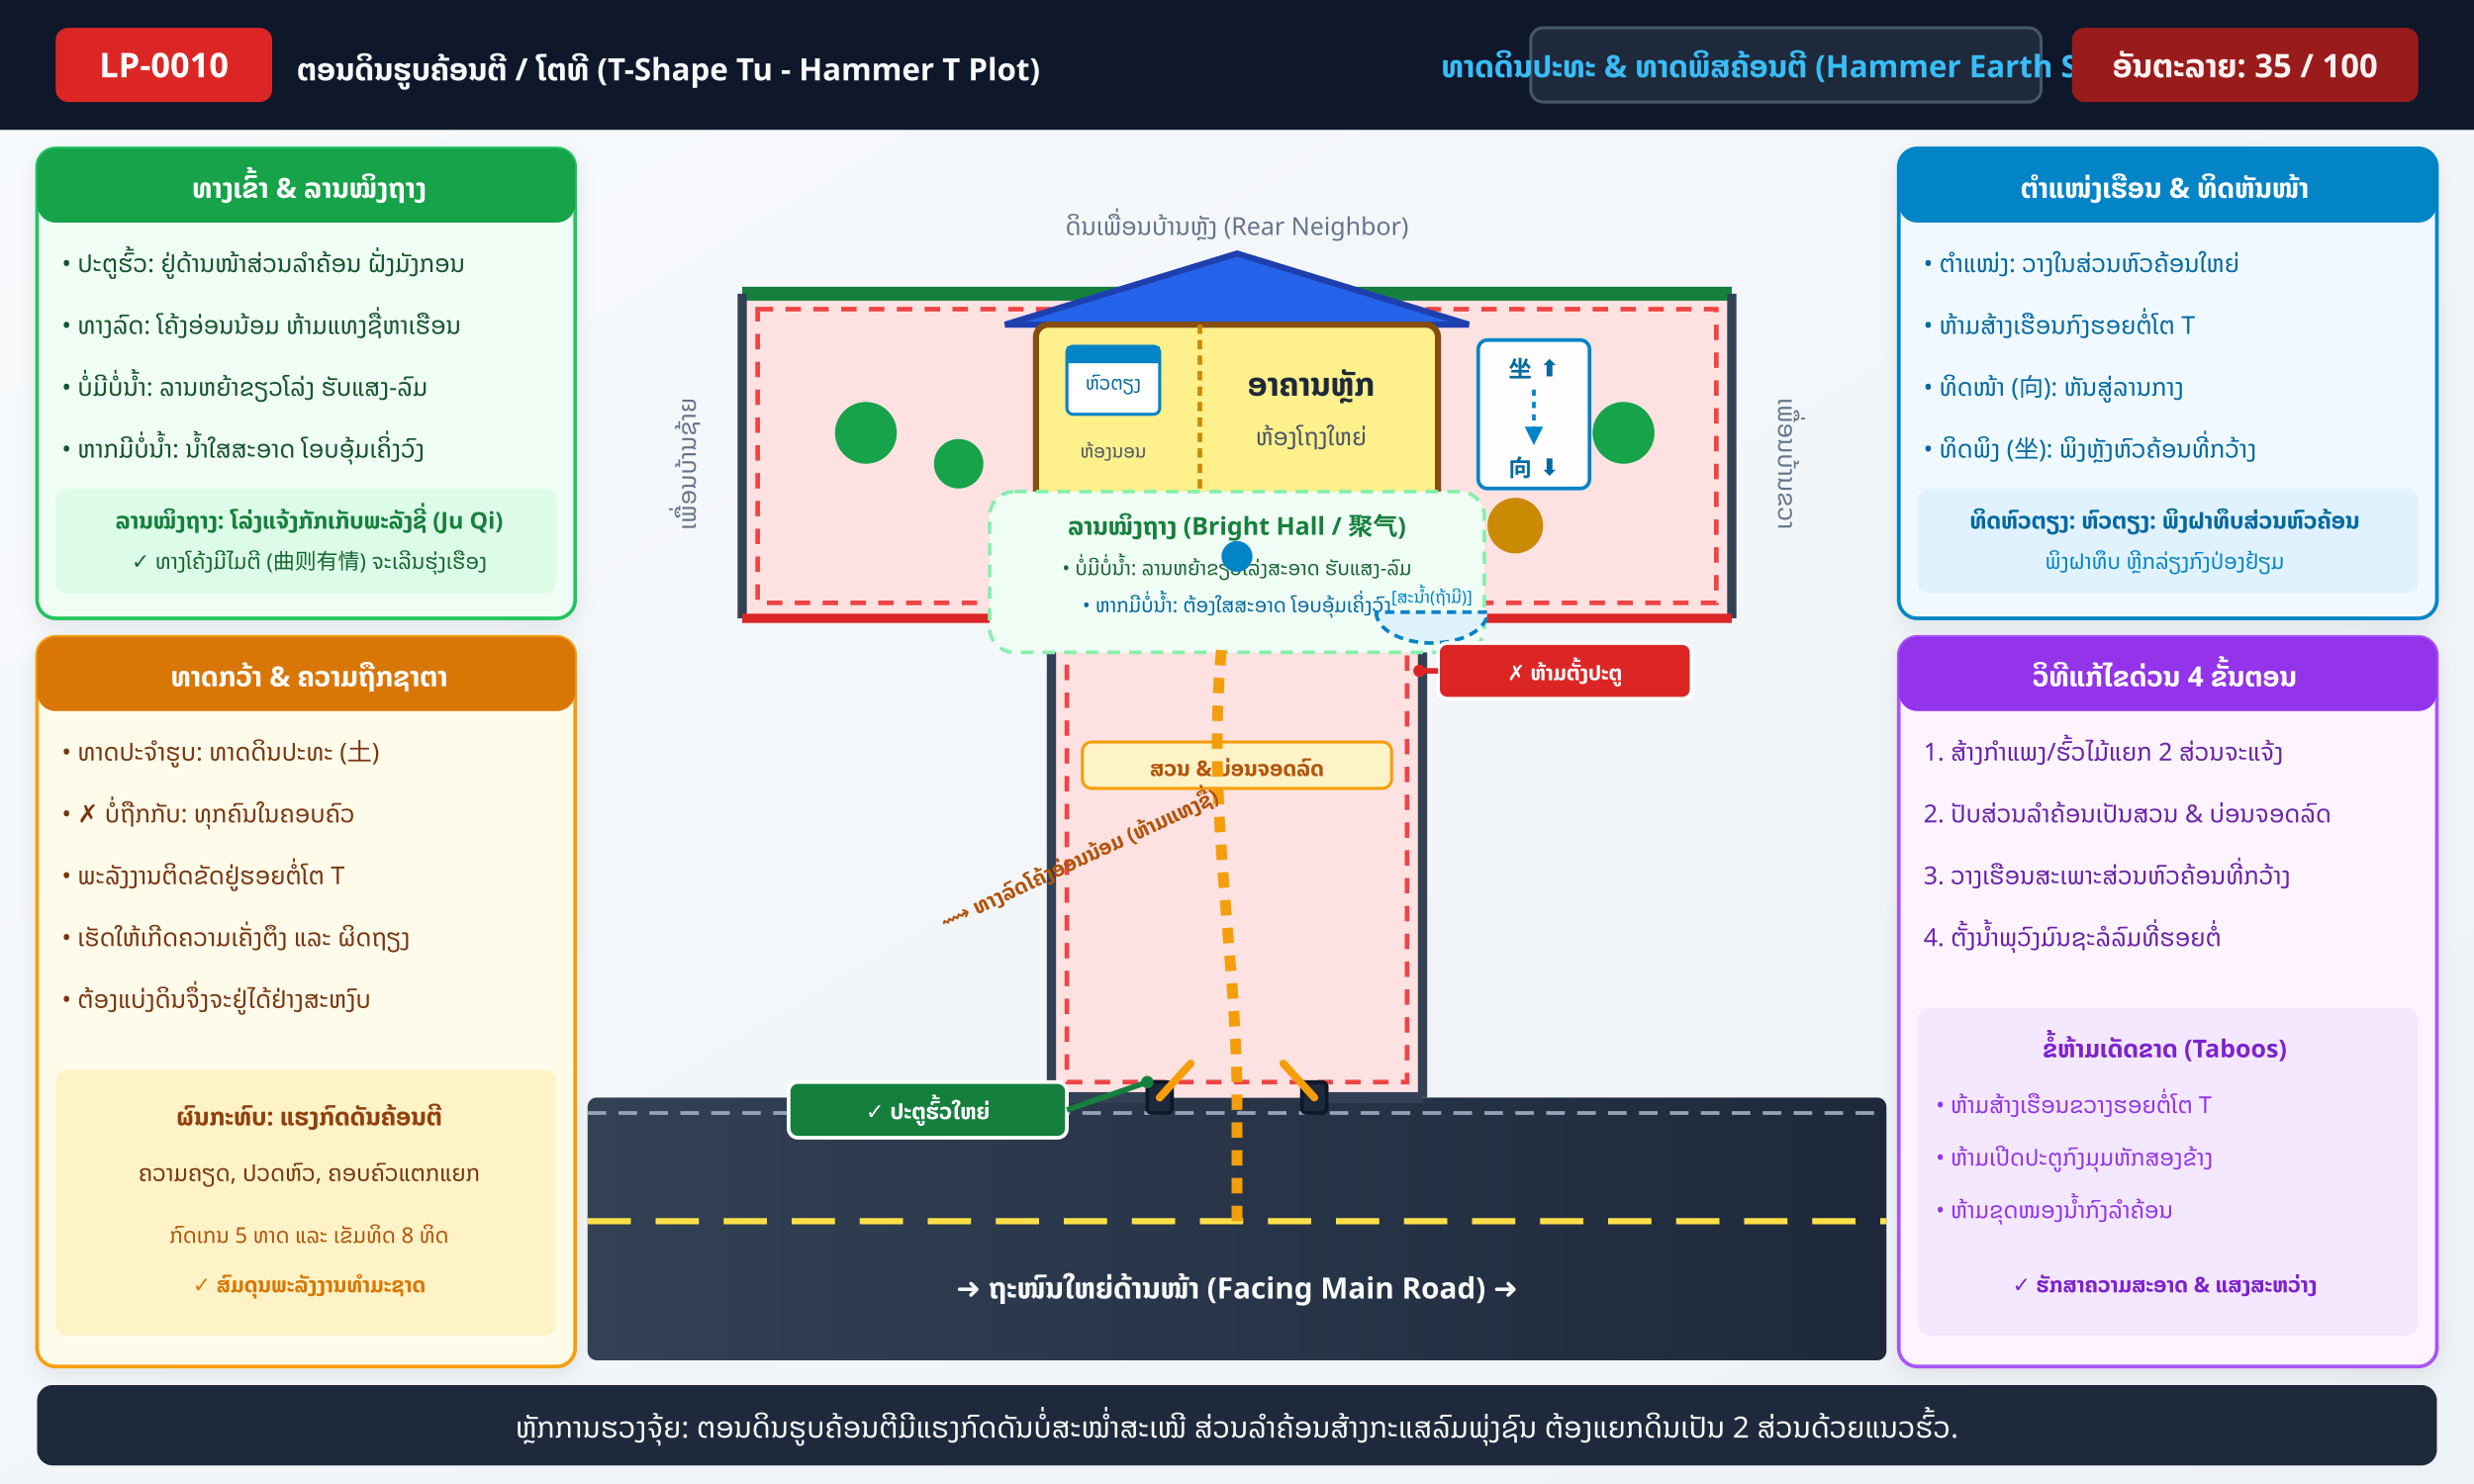
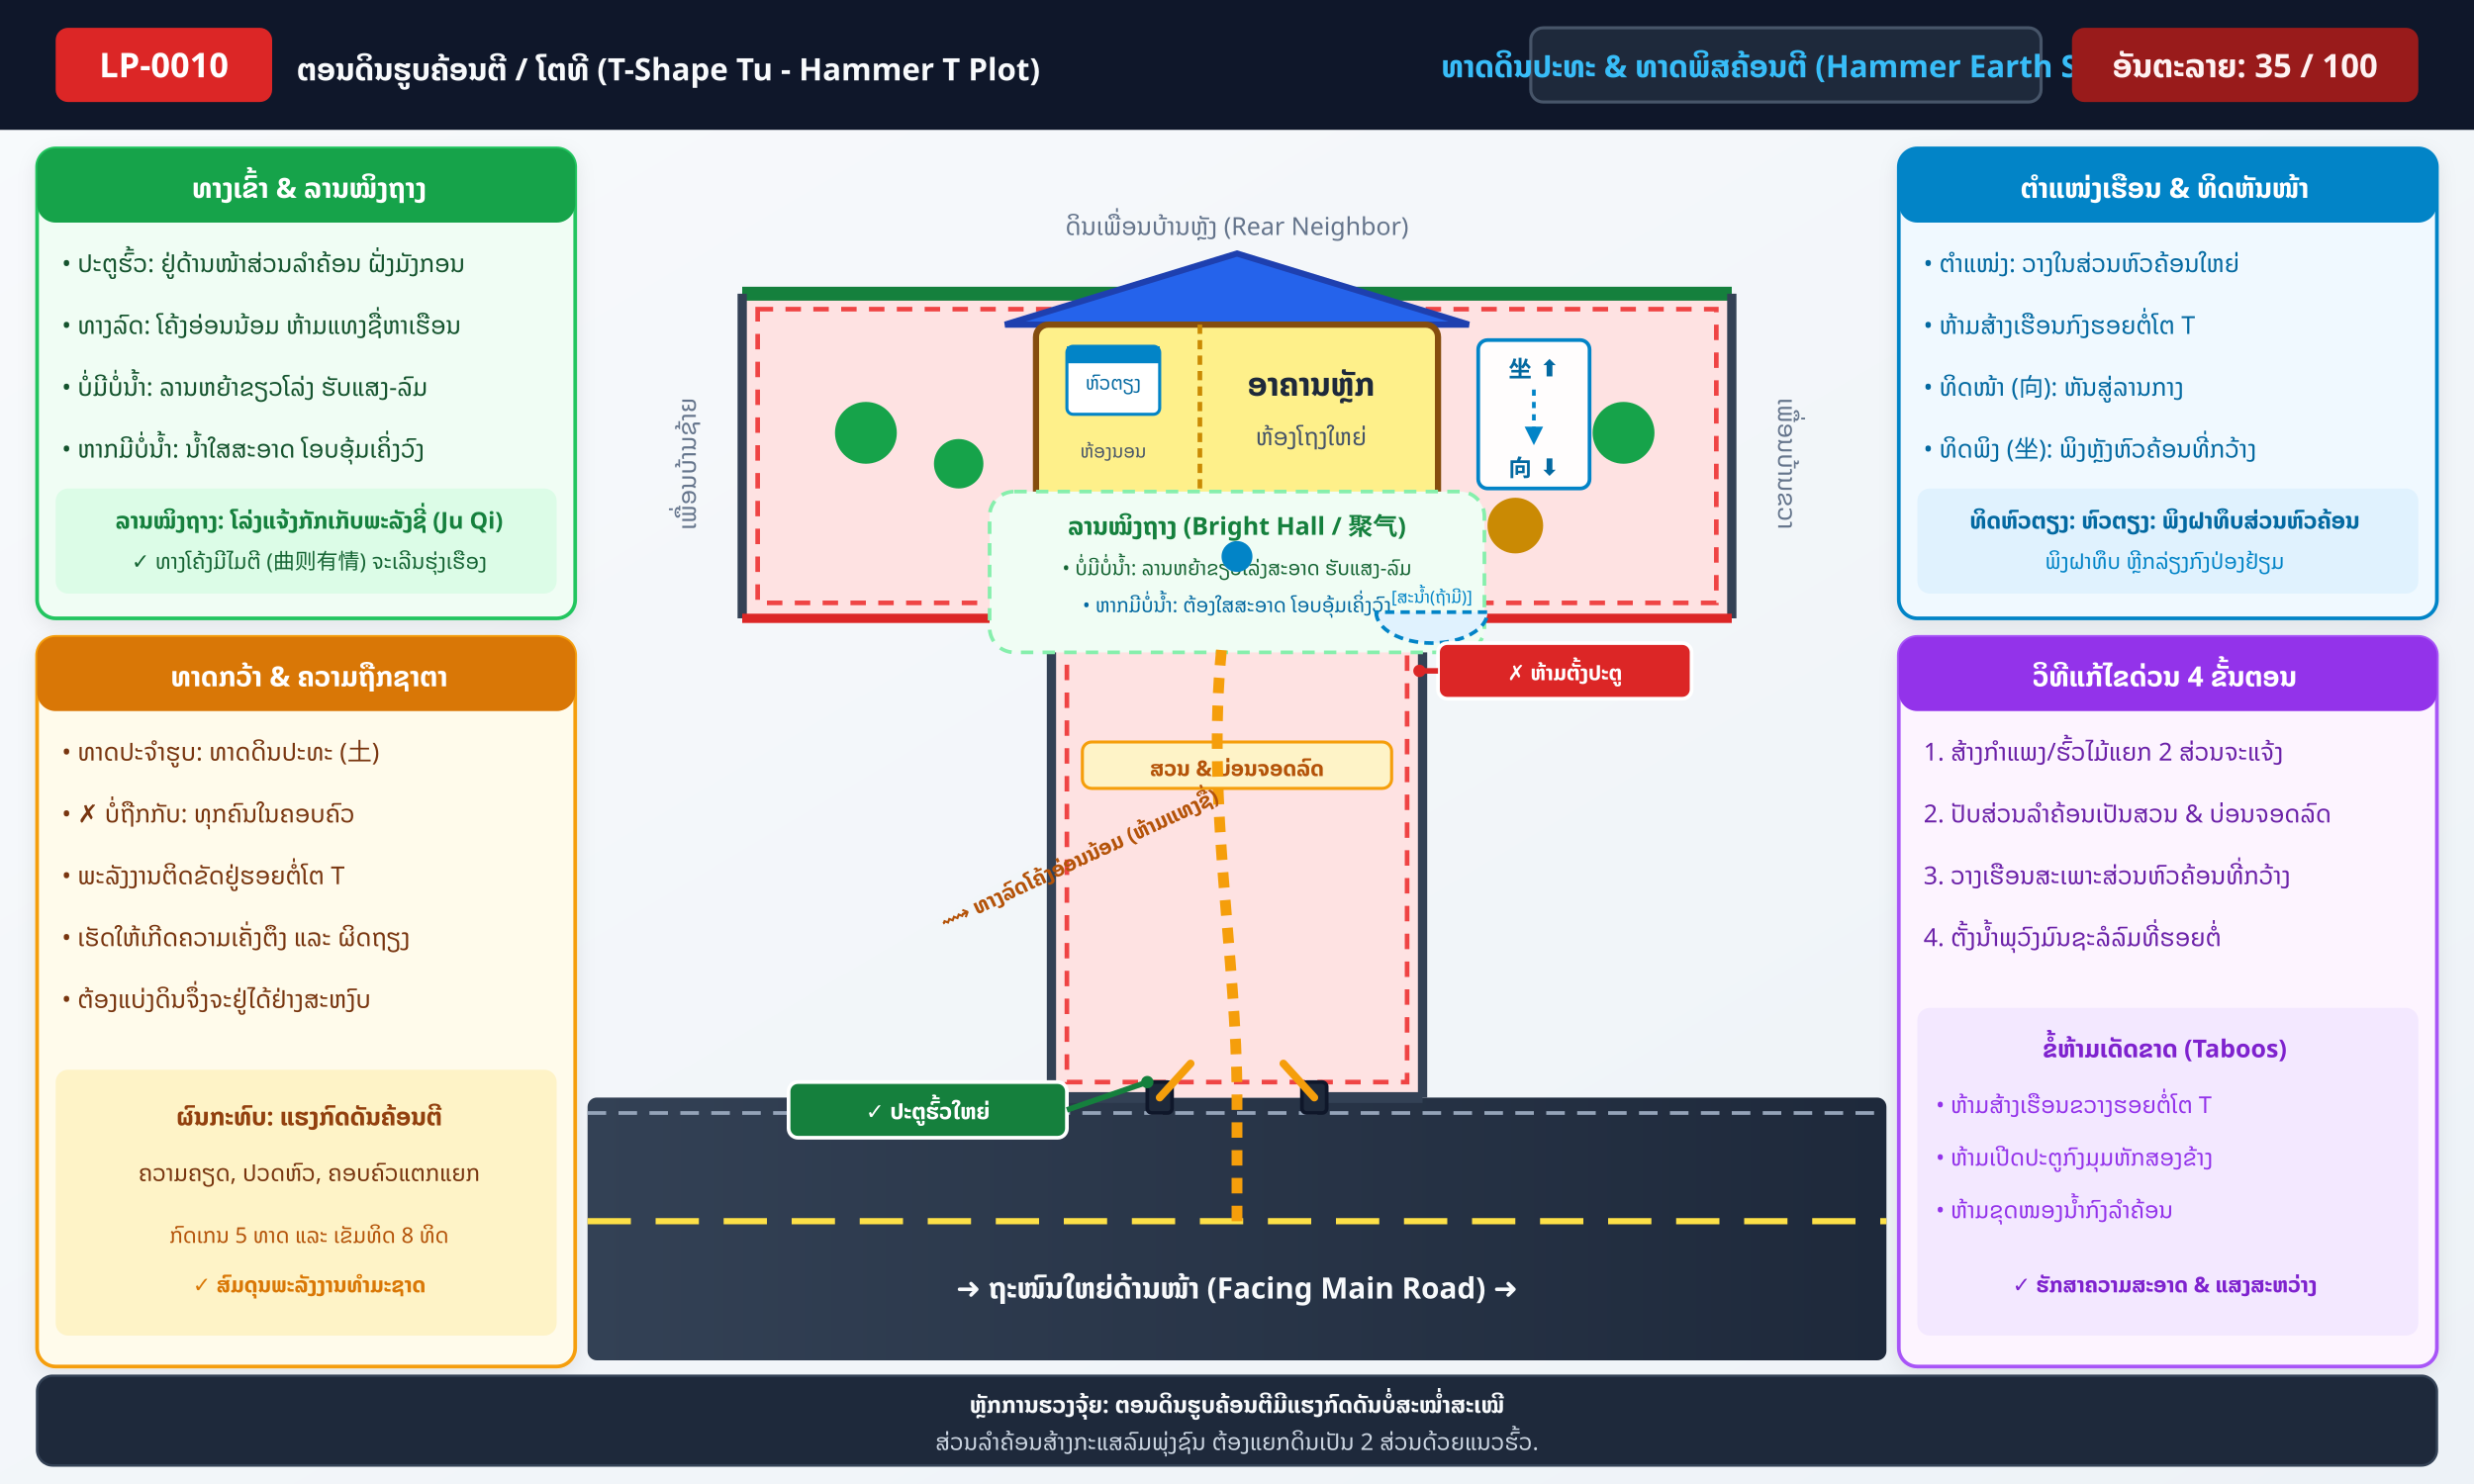
<svg xmlns="http://www.w3.org/2000/svg" viewBox="0 0 800 480" width="800" height="480">
  <defs>
    <linearGradient id="bgGrad" x1="0%" y1="0%" x2="100%" y2="100%">
      <stop offset="0%" stop-color="#F8FAFC" />
      <stop offset="100%" stop-color="#EDF2F7" />
    </linearGradient>
    <linearGradient id="roadGrad" x1="0%" y1="0%" x2="100%" y2="0%">
      <stop offset="0%" stop-color="#334155" />
      <stop offset="100%" stop-color="#1E293B" />
    </linearGradient>
    <filter id="shadow" x="-5%" y="-5%" width="110%" height="110%">
      <feDropShadow dx="0" dy="2" stdDeviation="3" flood-opacity="0.08" />
    </filter>
  </defs>
  <rect width="800" height="480" fill="url(#bgGrad)" />
  <rect x="0" y="0" width="800" height="42" fill="#0F172A" />
  <rect x="18" y="9" width="70" height="24" rx="4" fill="#DC2626" />
  <text x="53" y="25" font-family="'Segoe UI', sans-serif" font-weight="bold" font-size="11" fill="#FFFFFF" text-anchor="middle">LP-0010</text>
  <text x="96" y="26" font-family="'Noto Sans Lao', 'Segoe UI', sans-serif" font-weight="bold" font-size="10" fill="#F8FAFC">ຕອນດິນຮູບຄ້ອນຕີ / ໂຕທີ (T-Shape Tu - Hammer T Plot)</text>
  <rect x="495" y="9" width="165" height="24" rx="4" fill="#1E293B" stroke="#475569" stroke-width="1" />
  <text x="577" y="25" font-family="'Noto Sans Lao', 'Segoe UI', sans-serif" font-weight="bold" font-size="10" fill="#38BDF8" text-anchor="middle">ທາດດິນປະທະ &amp; ທາດພິສຄ້ອນຕີ (Hammer Earth Sha)</text>
  <rect x="670" y="9" width="112" height="24" rx="4" fill="#991B1B" />
  <text x="726" y="25" font-family="'Noto Sans Lao', 'Segoe UI', sans-serif" font-weight="bold" font-size="10.5" fill="#FEF2F2" text-anchor="middle">ອັນຕະລາຍ: 35 / 100</text>
  <rect x="12" y="48" width="174" height="152" rx="6" fill="#F0FDF4" stroke="#22C55E" stroke-width="1.2" filter="url(#shadow)" />
  <rect x="12" y="48" width="174" height="24" rx="6" fill="#16A34A" />
  <text x="100" y="64" font-family="'Noto Sans Lao', 'Segoe UI', sans-serif" font-weight="bold" font-size="9" fill="#FFFFFF" text-anchor="middle">ທາງເຂົ້າ &amp; ລານໝິງຖາງ</text>
  <text x="20" y="88" font-family="'Noto Sans Lao', 'Segoe UI', sans-serif" font-size="8" fill="#14532D">• ປະຕູຮົ້ວ: ຢູ່ດ້ານໜ້າສ່ວນລຳຄ້ອນ ຝັ່ງມັງກອນ</text>
  <text x="20" y="108" font-family="'Noto Sans Lao', 'Segoe UI', sans-serif" font-size="8" fill="#14532D">• ທາງລົດ: ໂຄ້ງອ່ອນນ້ອມ ຫ້າມແທງຊື່ຫາເຮືອນ</text>
  <text x="20" y="128" font-family="'Noto Sans Lao', 'Segoe UI', sans-serif" font-size="8" fill="#14532D">• ບໍ່ມີບໍ່ນ້ຳ: ລານຫຍ້າຂຽວໂລ່ງ ຮັບແສງ-ລົມ</text>
  <text x="20" y="148" font-family="'Noto Sans Lao', 'Segoe UI', sans-serif" font-size="8" fill="#14532D">• ຫາກມີບໍ່ນ້ຳ: ນ້ຳໃສສະອາດ ໂອບອຸ້ມເຄິ່ງວົງ</text>
  <rect x="18" y="158" width="162" height="34" rx="4" fill="#DCFCE7" />
  <text x="100" y="171" font-family="'Noto Sans Lao', 'Segoe UI', sans-serif" font-weight="bold" font-size="7.5" fill="#15803D" text-anchor="middle">ລານໝິງຖາງ: ໂລ່ງແຈ້ງກັກເກັບພະລັງຊີ່ (Ju Qi)</text>
  <text x="100" y="184" font-family="'Noto Sans Lao', 'Segoe UI', sans-serif" font-size="7" fill="#166534" text-anchor="middle">✓ ທາງໂຄ້ງມີໄມຕີ (曲则有情) ຈະເລີນຮຸ່ງເຮືອງ</text>
  <rect x="12" y="206" width="174" height="236" rx="6" fill="#FFFBEB" stroke="#F59E0B" stroke-width="1.2" filter="url(#shadow)" />
  <rect x="12" y="206" width="174" height="24" rx="6" fill="#D97706" />
  <text x="100" y="222" font-family="'Noto Sans Lao', 'Segoe UI', sans-serif" font-weight="bold" font-size="9" fill="#FFFFFF" text-anchor="middle">ທາດກວ້າ &amp; ຄວາມຖືກຊາຕາ</text>
  <text x="20" y="246" font-family="'Noto Sans Lao', 'Segoe UI', sans-serif" font-size="8" fill="#78350F">• ທາດປະຈຳຮູບ: ທາດດິນປະທະ (土)</text>
  <text x="20" y="266" font-family="'Noto Sans Lao', 'Segoe UI', sans-serif" font-size="8" fill="#78350F">• ✗ ບໍ່ຖືກກັບ: ທຸກຄົນໃນຄອບຄົວ</text>
  <text x="20" y="286" font-family="'Noto Sans Lao', 'Segoe UI', sans-serif" font-size="8" fill="#78350F">• ພະລັງງານຕິດຂັດຢູ່ຮອຍຕໍ່ໂຕ T</text>
  <text x="20" y="306" font-family="'Noto Sans Lao', 'Segoe UI', sans-serif" font-size="8" fill="#78350F">• ເຮັດໃຫ້ເກີດຄວາມເຄັ່ງຕຶງ ແລະ ຜິດຖຽງ</text>
  <text x="20" y="326" font-family="'Noto Sans Lao', 'Segoe UI', sans-serif" font-size="8" fill="#78350F">• ຕ້ອງແບ່ງດິນຈຶ່ງຈະຢູ່ໄດ້ຢ່າງສະຫງົບ</text>
  <rect x="18" y="346" width="162" height="86" rx="4" fill="#FEF3C7" />
  <text x="100" y="364" font-family="'Noto Sans Lao', 'Segoe UI', sans-serif" font-weight="bold" font-size="8" fill="#92400E" text-anchor="middle">ຜົນກະທົບ: ແຮງກົດດັນຄ້ອນຕີ</text>
  <text x="100" y="382" font-family="'Noto Sans Lao', 'Segoe UI', sans-serif" font-size="7.5" fill="#78350F" text-anchor="middle">ຄວາມຄຽດ, ປວດຫົວ, ຄອບຄົວແຕກແຍກ</text>
  <text x="100" y="402" font-family="'Noto Sans Lao', 'Segoe UI', sans-serif" font-size="7" fill="#B45309" text-anchor="middle">ກົດເກນ 5 ທາດ ແລະ ເຂັມທິດ 8 ທິດ</text>
  <text x="100" y="418" font-family="'Noto Sans Lao', 'Segoe UI', sans-serif" font-weight="bold" font-size="7" fill="#D97706" text-anchor="middle">✓ ສົມດຸນພະລັງງານທຳມະຊາດ</text>
  <rect x="614" y="48" width="174" height="152" rx="6" fill="#F0F9FF" stroke="#0284C7" stroke-width="1.2" filter="url(#shadow)" />
  <rect x="614" y="48" width="174" height="24" rx="6" fill="#0284C7" />
  <text x="700" y="64" font-family="'Noto Sans Lao', 'Segoe UI', sans-serif" font-weight="bold" font-size="9" fill="#FFFFFF" text-anchor="middle">ຕຳແໜ່ງເຮືອນ &amp; ທິດຫັນໜ້າ</text>
  <text x="622" y="88" font-family="'Noto Sans Lao', 'Segoe UI', sans-serif" font-size="8" fill="#0369A1">• ຕຳແໜ່ງ: ວາງໃນສ່ວນຫົວຄ້ອນໃຫຍ່</text>
  <text x="622" y="108" font-family="'Noto Sans Lao', 'Segoe UI', sans-serif" font-size="8" fill="#0369A1">• ຫ້າມສ້າງເຮືອນກົງຮອຍຕໍ່ໂຕ T</text>
  <text x="622" y="128" font-family="'Noto Sans Lao', 'Segoe UI', sans-serif" font-size="8" fill="#0369A1">• ທິດໜ້າ (向): ຫັນສູ່ລານກາງ</text>
  <text x="622" y="148" font-family="'Noto Sans Lao', 'Segoe UI', sans-serif" font-size="8" fill="#0369A1">• ທິດພິງ (坐): ພິງຫຼັງຫົວຄ້ອນທີ່ກວ້າງ</text>
  <rect x="620" y="158" width="162" height="34" rx="4" fill="#E0F2FE" />
  <text x="700" y="171" font-family="'Noto Sans Lao', 'Segoe UI', sans-serif" font-weight="bold" font-size="7.5" fill="#0369A1" text-anchor="middle">ທິດຫົວຕຽງ: ຫົວຕຽງ: ພິງຝາທຶບສ່ວນຫົວຄ້ອນ</text>
  <text x="700" y="184" font-family="'Noto Sans Lao', 'Segoe UI', sans-serif" font-size="7" fill="#0284C7" text-anchor="middle">ພິງຝາທຶບ ຫຼີກລ່ຽງກົງປ່ອງຢ້ຽມ</text>
  <rect x="614" y="206" width="174" height="236" rx="6" fill="#FDF4FF" stroke="#A855F7" stroke-width="1.2" filter="url(#shadow)" />
  <rect x="614" y="206" width="174" height="24" rx="6" fill="#9333EA" />
  <text x="700" y="222" font-family="'Noto Sans Lao', 'Segoe UI', sans-serif" font-weight="bold" font-size="9" fill="#FFFFFF" text-anchor="middle">ວິທີແກ້ໄຂດ່ວນ 4 ຂັ້ນຕອນ</text>
  <text x="622" y="246" font-family="'Noto Sans Lao', 'Segoe UI', sans-serif" font-size="8" fill="#6B21A8">1. ສ້າງກຳແພງ/ຮົ້ວໄມ້ແຍກ 2 ສ່ວນຈະແຈ້ງ</text>
  <text x="622" y="266" font-family="'Noto Sans Lao', 'Segoe UI', sans-serif" font-size="8" fill="#6B21A8">2. ປັບສ່ວນລຳຄ້ອນເປັນສວນ &amp; ບ່ອນຈອດລົດ</text>
  <text x="622" y="286" font-family="'Noto Sans Lao', 'Segoe UI', sans-serif" font-size="8" fill="#6B21A8">3. ວາງເຮືອນສະເພາະສ່ວນຫົວຄ້ອນທີ່ກວ້າງ</text>
  <text x="622" y="306" font-family="'Noto Sans Lao', 'Segoe UI', sans-serif" font-size="8" fill="#6B21A8">4. ຕັ້ງນ້ຳພຸວົງມົນຊະລໍລົມທີ່ຮອຍຕໍ່</text>
  <rect x="620" y="326" width="162" height="106" rx="4" fill="#F3E8FF" />
  <text x="700" y="342" font-family="'Noto Sans Lao', 'Segoe UI', sans-serif" font-weight="bold" font-size="8" fill="#7E22CE" text-anchor="middle">ຂໍ້ຫ້າມເດັດຂາດ (Taboos)</text>
  <text x="626" y="360" font-family="'Noto Sans Lao', 'Segoe UI', sans-serif" font-size="7.5" fill="#9333EA">• ຫ້າມສ້າງເຮືອນຂວາງຮອຍຕໍ່ໂຕ T</text>
  <text x="626" y="377" font-family="'Noto Sans Lao', 'Segoe UI', sans-serif" font-size="7.5" fill="#9333EA">• ຫ້າມເປີດປະຕູກົງມຸມຫັກສອງຂ້າງ</text>
  <text x="626" y="394" font-family="'Noto Sans Lao', 'Segoe UI', sans-serif" font-size="7.5" fill="#9333EA">• ຫ້າມຂຸດໜອງນ້ຳກົງລຳຄ້ອນ</text>
  <text x="700" y="418" font-family="'Noto Sans Lao', 'Segoe UI', sans-serif" font-weight="bold" font-size="7" fill="#7E22CE" text-anchor="middle">✓ ຮັກສາຄວາມສະອາດ &amp; ແສງສະຫວ່າງ</text>
  <rect x="190" y="355" width="420" height="85" fill="url(#roadGrad)" rx="3" />
  <line x1="190" y1="395" x2="610" y2="395" stroke="#FDE047" stroke-width="2" stroke-dasharray="14,8" />
  <line x1="190" y1="360" x2="610" y2="360" stroke="#94A3B8" stroke-width="1.2" stroke-dasharray="6,4" />
  <text x="400" y="420" font-family="'Noto Sans Lao', 'Segoe UI', sans-serif" font-weight="bold" font-size="9.5" fill="#F8FAFC" text-anchor="middle">➜ ຖະໜົນໃຫຍ່ດ້ານໜ້າ (Facing Main Road) ➜</text>
  <g>
    <text x="400" y="76" font-family="'Noto Sans Lao', 'Segoe UI', sans-serif" font-size="8" fill="#64748B" text-anchor="middle">ດິນເພື່ອນບ້ານຫຼັງ (Rear Neighbor)</text>
    <text x="225" y="150" font-family="'Noto Sans Lao', 'Segoe UI', sans-serif" font-size="8" fill="#64748B" text-anchor="middle" transform="rotate(-90 225 150)">ເພື່ອນບ້ານຊ້າຍ</text>
    <text x="575" y="150" font-family="'Noto Sans Lao', 'Segoe UI', sans-serif" font-size="8" fill="#64748B" text-anchor="middle" transform="rotate(90 575 150)">ເພື່ອນບ້ານຂວາ</text>
    <polygon points="240,95 560,95 560,200 460,200 460,355 340,355 340,200 240,200" fill="#FEE2E2" />
    <polygon points="245,100 555,100 555,195 455,195 455,350 345,350 345,195 245,195" fill="none" stroke="#EF4444" stroke-width="1.5" stroke-dasharray="5,4" />
    <line x1="240" y1="95" x2="560" y2="95" stroke="#15803D" stroke-width="4.5" />
    <line x1="240" y1="95" x2="240" y2="200" stroke="#334155" stroke-width="3" />
    <line x1="240" y1="200" x2="340" y2="200" stroke="#DC2626" stroke-width="3" />
    <line x1="340" y1="200" x2="340" y2="355" stroke="#334155" stroke-width="3" />
    <line x1="560" y1="95" x2="560" y2="200" stroke="#334155" stroke-width="3" />
    <line x1="560" y1="200" x2="460" y2="200" stroke="#DC2626" stroke-width="3" />
    <line x1="460" y1="200" x2="460" y2="355" stroke="#334155" stroke-width="3" />
    <line x1="340" y1="200" x2="460" y2="200" stroke="#15803D" stroke-width="5" />
    <rect x="350" y="192" width="100" height="15" rx="3" fill="#15803D" />
    <text x="400" y="203" font-family="'Noto Sans Lao', 'Segoe UI', sans-serif" font-weight="bold" font-size="7" fill="#FFFFFF" text-anchor="middle">ກຳແພງແຍກສ່ວນດິນ</text>
    <polygon points="325,105 400,82 475,105" fill="#2563EB" stroke="#1E40AF" stroke-width="2" />
    <rect x="335" y="105" width="130" height="60" fill="#FEF08A" stroke="#854D0E" stroke-width="2" rx="4" />
    <line x1="388" y1="105" x2="388" y2="165" stroke="#CA8A04" stroke-width="1.5" stroke-dasharray="3,2" />
    <rect x="345" y="112" width="30" height="22" rx="2" fill="#FFFFFF" stroke="#0284C7" stroke-width="1" />
    <rect x="345" y="112" width="30" height="5.5" fill="#0284C7" />
    <text x="360" y="126" font-family="'Noto Sans Lao', 'Segoe UI', sans-serif" font-size="6.2" fill="#0369A1" text-anchor="middle">ຫົວຕຽງ</text>
    <text x="360" y="148" font-family="'Noto Sans Lao', 'Segoe UI', sans-serif" font-size="6" fill="#475569" text-anchor="middle">ຫ້ອງນອນ</text>
    <text x="424" y="128" font-family="'Noto Sans Lao', 'Segoe UI', sans-serif" font-weight="bold" font-size="10.5" fill="#1E293B" text-anchor="middle">ອາຄານຫຼັກ</text>
    <text x="424" y="144" font-family="'Noto Sans Lao', 'Segoe UI', sans-serif" font-size="7.8" fill="#475569" text-anchor="middle">ຫ້ອງໂຖງໃຫຍ່</text>
    <rect x="416" y="161" width="16" height="5" fill="#1E293B" />
    <text x="424" y="172" font-family="'Noto Sans Lao', 'Segoe UI', sans-serif" font-size="5.8" fill="#0F172A" text-anchor="middle">ປະຕູໃຫຍ່</text>
    <g transform="translate(478, 110)">
      <rect x="0" y="0" width="36" height="48" rx="3" fill="#FFFFFF" fill-opacity="0.92" stroke="#0284C7" stroke-width="1.2" />
      <text x="18" y="12" font-family="'Segoe UI', sans-serif" font-weight="bold" font-size="7.5" fill="#0369A1" text-anchor="middle">坐 ⬆</text>
      <line x1="18" y1="16" x2="18" y2="32" stroke="#0284C7" stroke-width="1.2" stroke-dasharray="2,2" />
      <polygon points="18,34 15,28 21,28" fill="#0284C7" />
      <text x="18" y="44" font-family="'Segoe UI', sans-serif" font-weight="bold" font-size="7.5" fill="#0369A1" text-anchor="middle">向 ⬇</text>
    </g>
    <rect x="320" y="159" width="160" height="52" rx="8" fill="#F0FDF4" stroke="#86EFAC" stroke-width="1.2" stroke-dasharray="4,3" />
    <text x="400" y="173" font-family="'Noto Sans Lao', 'Segoe UI', sans-serif" font-weight="bold" font-size="8" fill="#15803D" text-anchor="middle">ລານໝິງຖາງ (Bright Hall / 聚气)</text>
    <text x="400" y="186" font-family="'Noto Sans Lao', 'Segoe UI', sans-serif" font-size="6.5" fill="#166534" text-anchor="middle">• ບໍ່ມີບໍ່ນ້ຳ: ລານຫຍ້າຂຽວໂລ່ງສະອາດ ຮັບແສງ-ລົມ</text>
    <text x="400" y="198" font-family="'Noto Sans Lao', 'Segoe UI', sans-serif" font-size="6.5" fill="#0369A1" text-anchor="middle">• ຫາກມີບໍ່ນ້ຳ: ຕ້ອງໃສສະອາດ ໂອບອຸ້ມເຄິ່ງວົງ</text>
    <path d="M 445 198 A 18 10 0 0 0 481 198 Z" fill="#E0F2FE" stroke="#0284C7" stroke-width="1.2" stroke-dasharray="3,2" />
    <text x="463" y="195" font-family="'Noto Sans Lao', 'Segoe UI', sans-serif" font-size="5.5" fill="#0284C7" text-anchor="middle">[ສະນ້ຳ(ຖ້າມີ)]</text>
    <circle cx="400" cy="180" r="5" fill="#0284C7" />
    <rect x="350" y="240" width="100" height="15" rx="3" fill="#FEF3C7" stroke="#F59E0B" stroke-width="1" />
    <text x="400" y="251" font-family="'Noto Sans Lao', 'Segoe UI', sans-serif" font-weight="bold" font-size="7" fill="#B45309" text-anchor="middle">ສວນ &amp; ບ່ອນຈອດລົດ</text>
    <line x1="340" y1="355" x2="375" y2="355" stroke="#334155" stroke-width="3.5" />
    <line x1="425" y1="355" x2="460" y2="355" stroke="#334155" stroke-width="3.5" />
    <rect x="371" y="350" width="8" height="10" rx="1.5" fill="#1E293B" stroke="#0F172A" stroke-width="1.2" />
    <rect x="421" y="350" width="8" height="10" rx="1.5" fill="#1E293B" stroke="#0F172A" stroke-width="1.2" />
    <line x1="375" y1="355" x2="385" y2="344" stroke="#F59E0B" stroke-width="2.5" stroke-linecap="round" />
    <line x1="425" y1="355" x2="415" y2="344" stroke="#F59E0B" stroke-width="2.5" stroke-linecap="round" />
    <path d="M 400 395 L 400 355 C 400 310 390 260 395 210" fill="none" stroke="#F59E0B" stroke-width="3.5" stroke-dasharray="5,4" />
    <text x="350" y="280" font-family="'Noto Sans Lao', 'Segoe UI', sans-serif" font-weight="bold" font-size="6.8" fill="#B45309" text-anchor="middle" transform="rotate(-25 350 280)">⟿ ທາງລົດໂຄ້ງອ່ອນນ້ອມ (ຫ້າມແທງຊື່)</text>
    <g transform="translate(255, 350)">
      <rect x="0" y="0" width="90" height="18" rx="3" fill="#15803D" stroke="#FFFFFF" stroke-width="1.2" />
      <text x="45" y="12" font-family="'Noto Sans Lao', 'Segoe UI', sans-serif" font-weight="bold" font-size="7.2" fill="#FFFFFF" text-anchor="middle">✓ ປະຕູຮົ້ວໃຫຍ່</text>
      <line x1="90" y1="9" x2="116" y2="0" stroke="#15803D" stroke-width="1.8" />
      <circle cx="116" cy="0" r="2" fill="#15803D" />
    </g>
    <g transform="translate(465, 208)">
      <rect x="0" y="0" width="82" height="18" rx="3" fill="#DC2626" stroke="#FFFFFF" stroke-width="1.2" />
      <text x="41" y="12" font-family="'Noto Sans Lao', 'Segoe UI', sans-serif" font-weight="bold" font-size="6.8" fill="#FFFFFF" text-anchor="middle">✗ ຫ້າມຕັ້ງປະຕູ</text>
      <line x1="0" y1="9" x2="-6" y2="9" stroke="#DC2626" stroke-width="1.8" />
      <circle cx="-6" cy="9" r="2" fill="#DC2626" />
    </g>
    <circle cx="280" cy="140" r="10" fill="#16A34A" />
    <circle cx="310" cy="150" r="8" fill="#16A34A" />
    <circle cx="490" cy="170" r="9" fill="#CA8A04" />
    <circle cx="525" cy="140" r="10" fill="#16A34A" />
  </g>
-   <rect x="12" y="448" width="776" height="26" rx="5" fill="#1E293B" />
-   <text x="400" y="465" font-family="'Noto Sans Lao', 'Segoe UI', sans-serif" font-size="9.5" fill="#F8FAFC" text-anchor="middle">ຫຼັກການຮວງຈຸ້ຍ: ຕອນດິນຮູບຄ້ອນຕີມີແຮງກົດດັນບໍ່ສະໝ່ຳສະເໝີ ສ່ວນລຳຄ້ອນສ້າງກະແສລົມພຸ່ງຊົນ ຕ້ອງແຍກດິນເປັນ 2 ສ່ວນດ້ວຍແນວຮົ້ວ.</text>
+   <rect x="12" y="445" width="776" height="29" rx="5" fill="#1E293B" stroke="#334155" stroke-width="0.8" />
+   <text x="400" y="457" font-family="'Noto Sans Lao', 'Segoe UI', sans-serif" font-weight="bold" font-size="7.5" fill="#F8FAFC" text-anchor="middle">ຫຼັກການຮວງຈຸ້ຍ: ຕອນດິນຮູບຄ້ອນຕີມີແຮງກົດດັນບໍ່ສະໝ່ຳສະເໝີ</text>
+   <text x="400" y="469" font-family="'Noto Sans Lao', 'Segoe UI', sans-serif" font-size="7.5" fill="#CBD5E1" text-anchor="middle">ສ່ວນລຳຄ້ອນສ້າງກະແສລົມພຸ່ງຊົນ ຕ້ອງແຍກດິນເປັນ 2 ສ່ວນດ້ວຍແນວຮົ້ວ.</text>
</svg>
